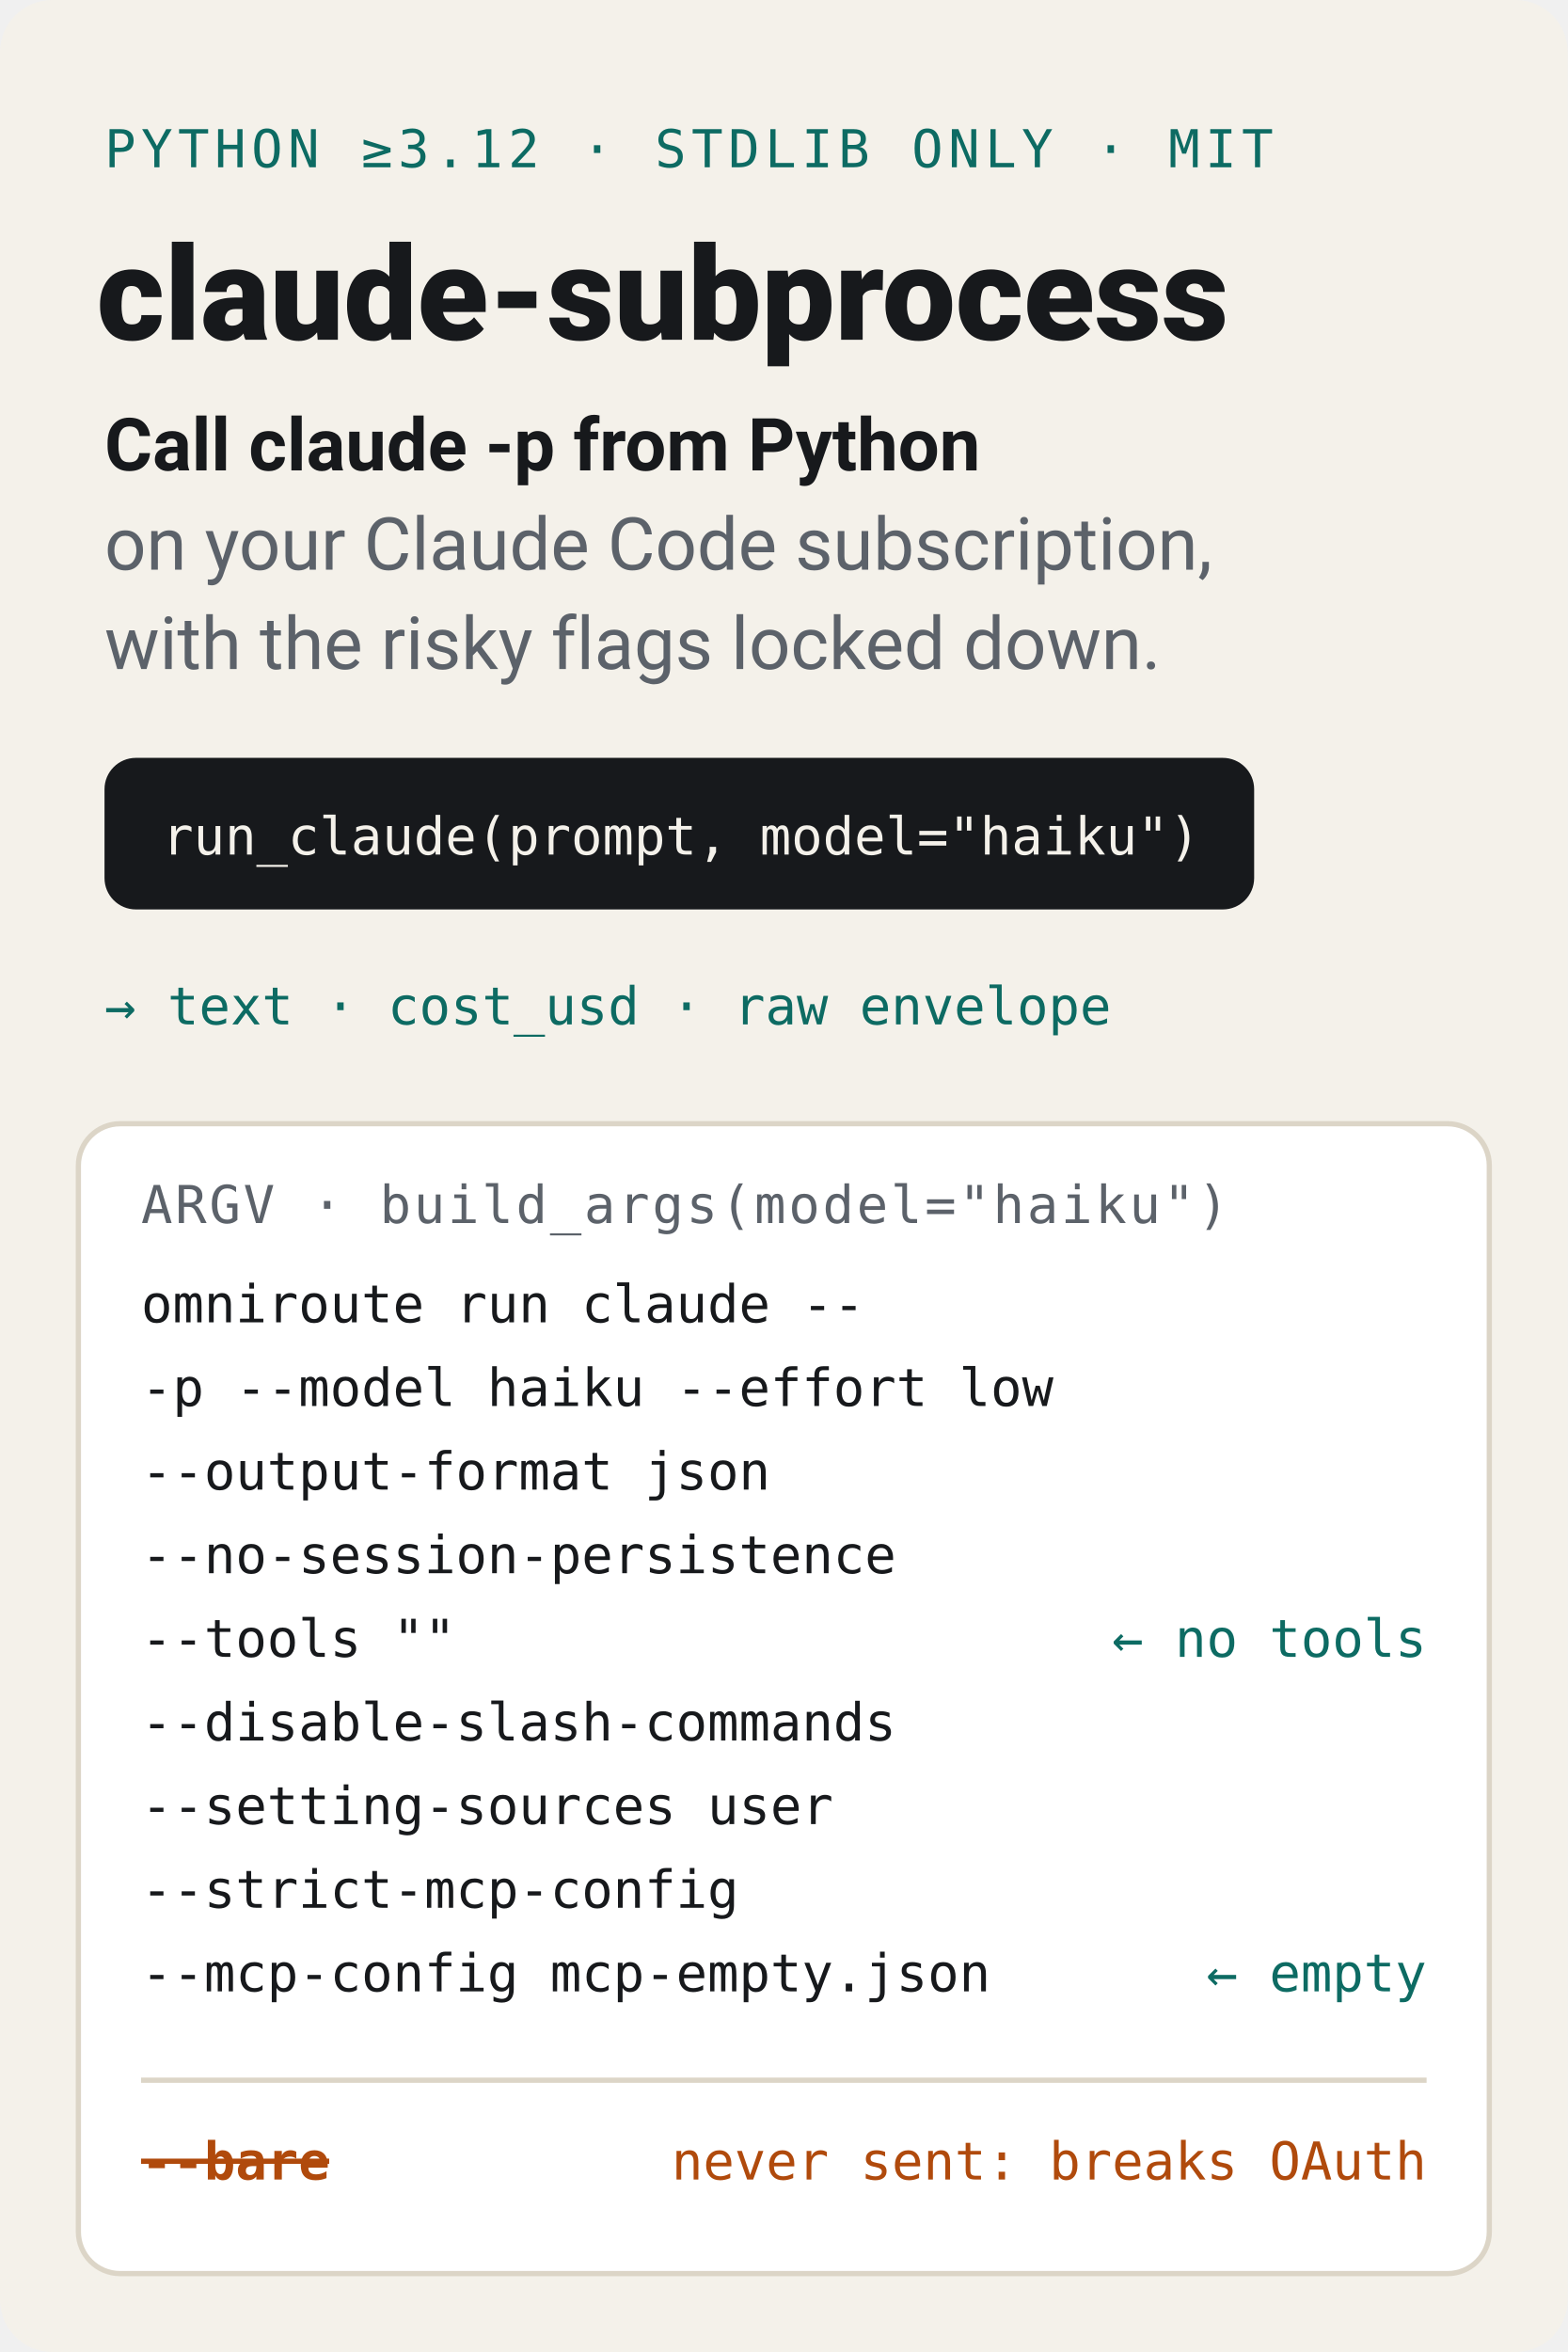
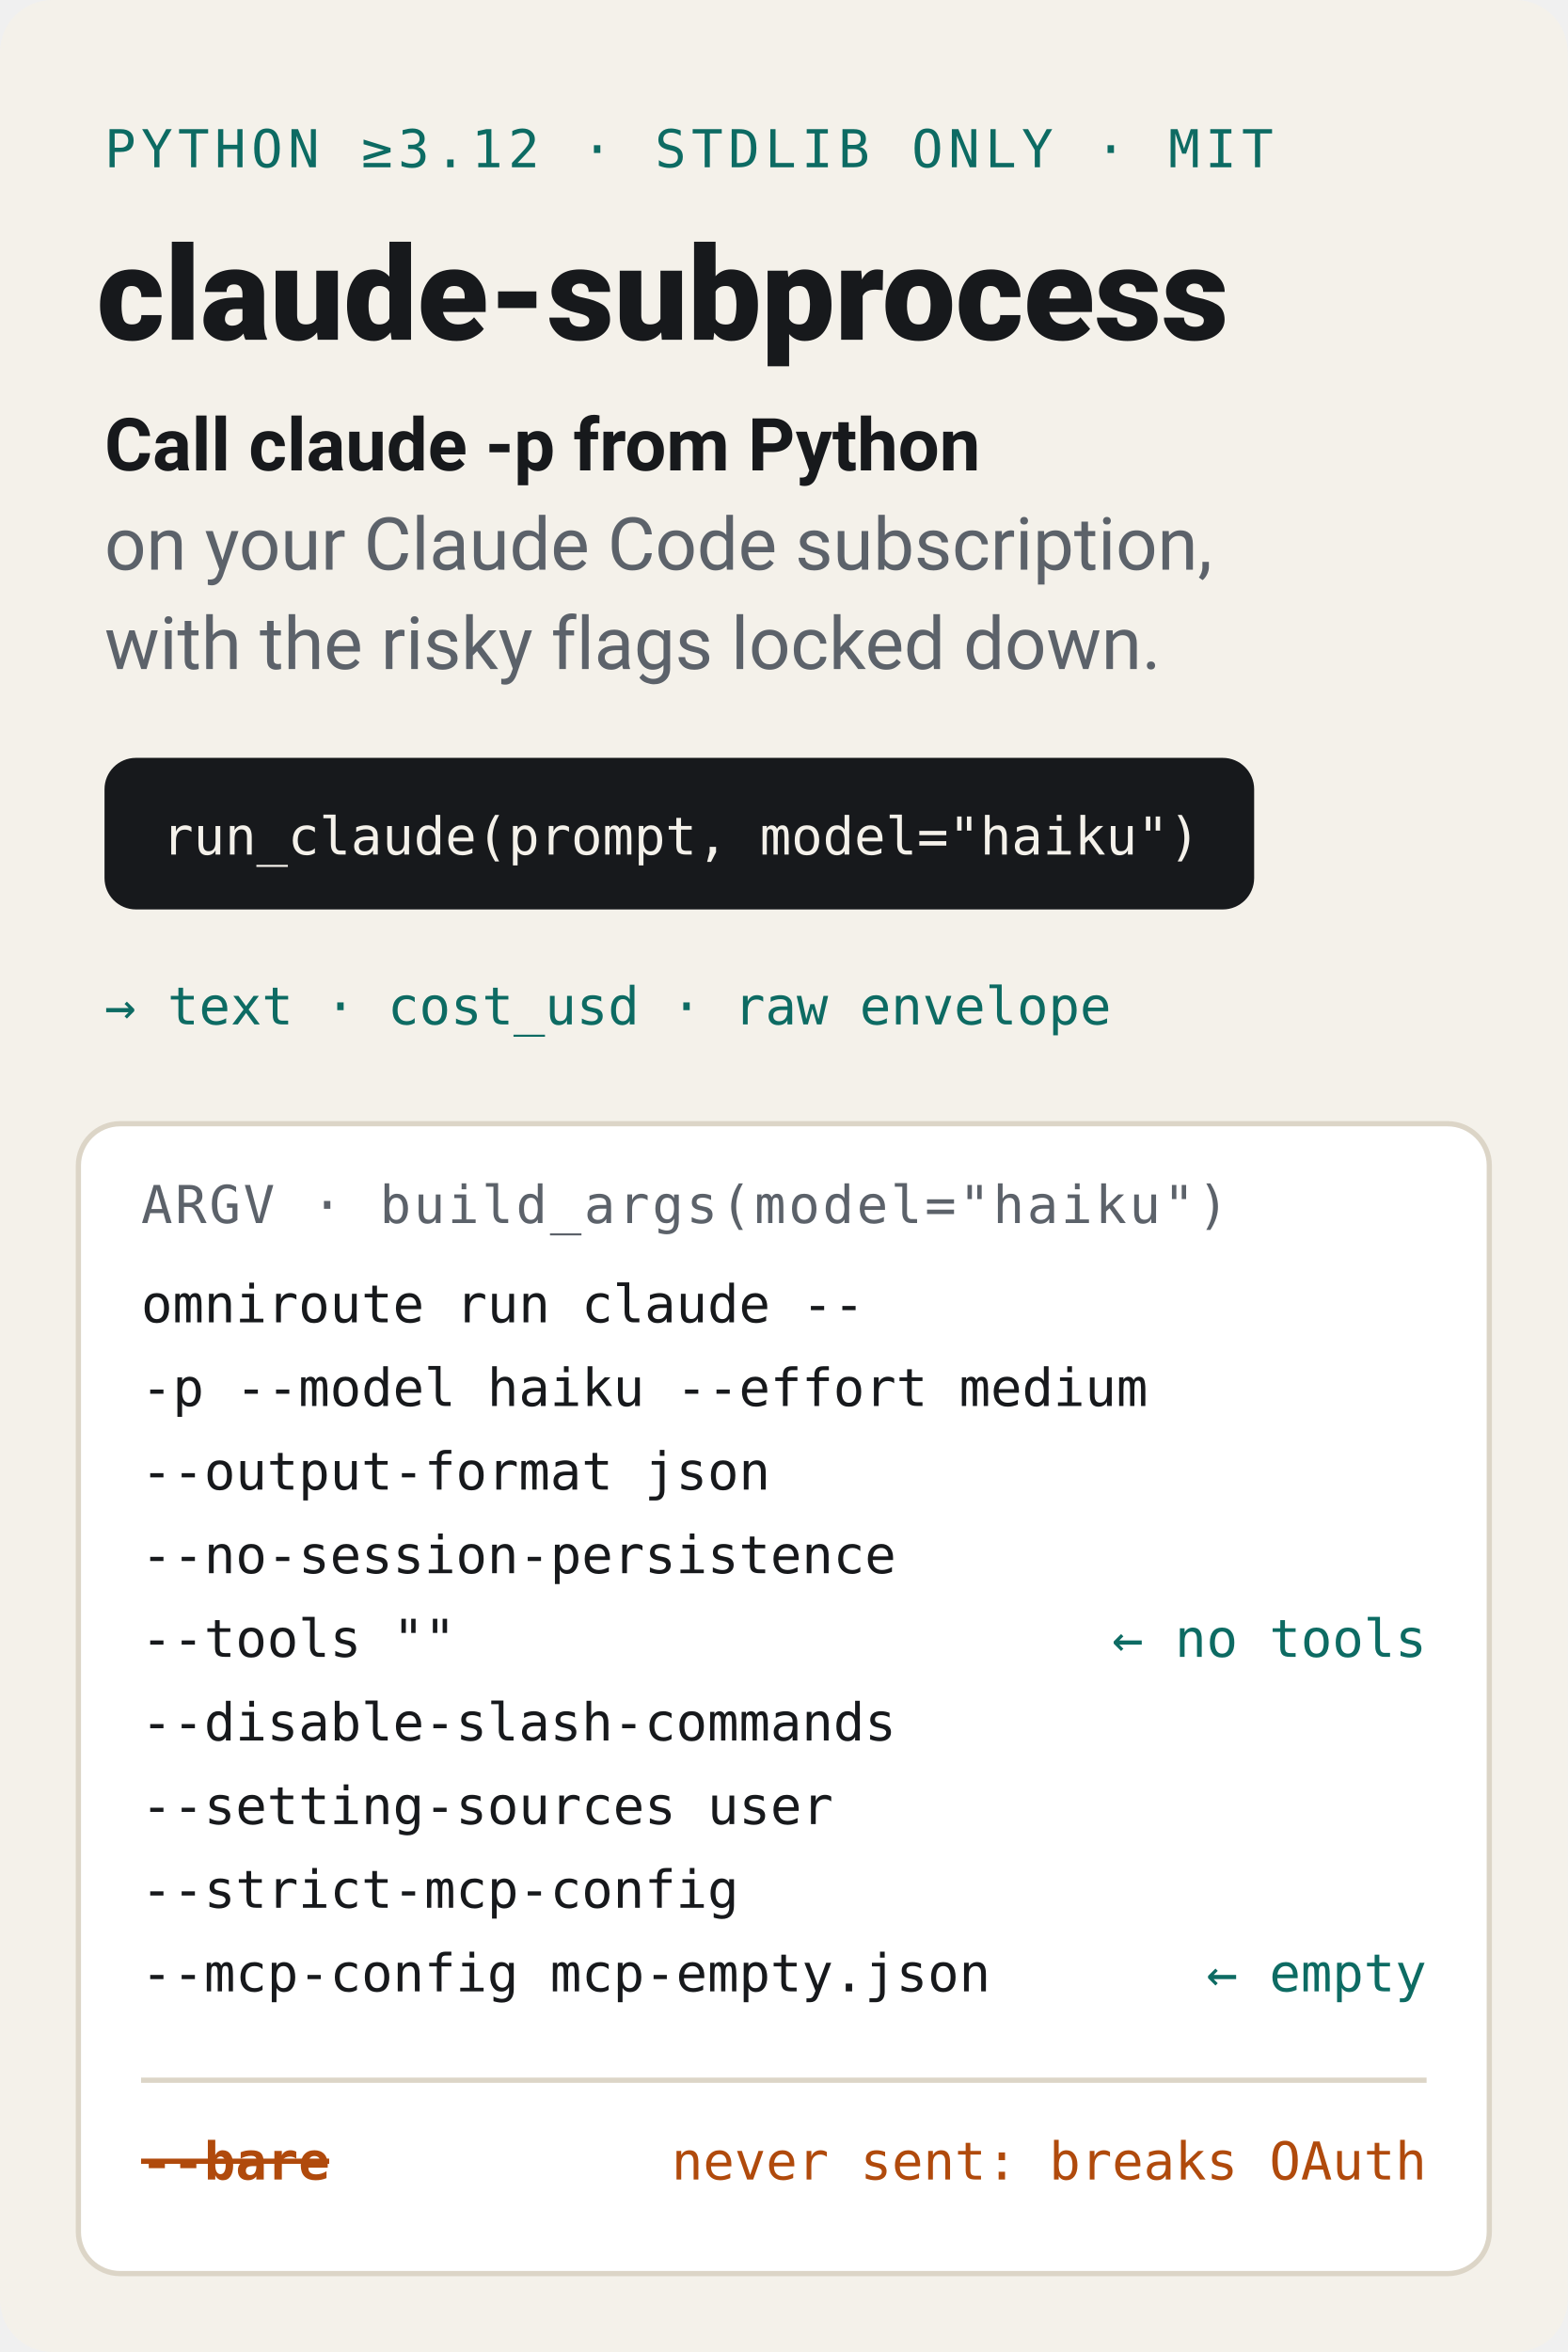
<svg xmlns="http://www.w3.org/2000/svg" width="600" height="900" viewBox="0 0 600 900" role="img" aria-labelledby="t d">
  <rect width="600" height="900" rx="20" fill="#F4F1EA" />
  <text x="40" y="64" font-family="ui-monospace, SFMono-Regular, Menlo, Consolas, monospace" font-size="20" fill="#0D6B63" letter-spacing="2">PYTHON ≥3.12 · STDLIB ONLY · MIT</text>
  <text x="37" y="130" font-family="-apple-system, BlinkMacSystemFont, 'Segoe UI', Roboto, sans-serif" font-size="50" fill="#17191C" font-weight="800">claude-subprocess</text>
  <text x="40" y="180" font-family="-apple-system, BlinkMacSystemFont, 'Segoe UI', Roboto, sans-serif" font-size="28" fill="#17191C" font-weight="600">Call claude -p from Python</text>
  <text x="40" y="218" font-family="-apple-system, BlinkMacSystemFont, 'Segoe UI', Roboto, sans-serif" font-size="28" fill="#5C626A">on your Claude Code subscription,</text>
  <text x="40" y="256" font-family="-apple-system, BlinkMacSystemFont, 'Segoe UI', Roboto, sans-serif" font-size="28" fill="#5C626A">with the risky flags locked down.</text>
  <rect x="40" y="290" width="440" height="58" rx="12" fill="#17191C" />
  <text x="62" y="327" font-family="ui-monospace, SFMono-Regular, Menlo, Consolas, monospace" font-size="20" fill="#F4F1EA">run_claude(prompt, model="haiku")</text>
  <text x="40" y="392" font-family="ui-monospace, SFMono-Regular, Menlo, Consolas, monospace" font-size="20" fill="#0D6B63">→ text · cost_usd · raw envelope</text>
  <rect x="30" y="430" width="540" height="440" rx="16" fill="#FFFFFF" stroke="#DCD5C7" stroke-width="2" />
  <text x="54" y="468" font-family="ui-monospace, SFMono-Regular, Menlo, Consolas, monospace" font-size="20" fill="#5C626A" letter-spacing="1">ARGV · build_args(model="haiku")</text>
  <text x="54" y="506" font-family="ui-monospace, SFMono-Regular, Menlo, Consolas, monospace" font-size="20" fill="#17191C">omniroute run claude --</text>
-   <text x="54" y="538" font-family="ui-monospace, SFMono-Regular, Menlo, Consolas, monospace" font-size="20" fill="#17191C">-p --model haiku --effort low</text>
+   <text x="54" y="538" font-family="ui-monospace, SFMono-Regular, Menlo, Consolas, monospace" font-size="20" fill="#17191C">-p --model haiku --effort medium</text>
  <text x="54" y="570" font-family="ui-monospace, SFMono-Regular, Menlo, Consolas, monospace" font-size="20" fill="#17191C">--output-format json</text>
  <text x="54" y="602" font-family="ui-monospace, SFMono-Regular, Menlo, Consolas, monospace" font-size="20" fill="#17191C">--no-session-persistence</text>
  <text x="54" y="634" font-family="ui-monospace, SFMono-Regular, Menlo, Consolas, monospace" font-size="20" fill="#17191C">--tools ""</text>
  <text x="546" y="634" font-family="ui-monospace, SFMono-Regular, Menlo, Consolas, monospace" font-size="20" fill="#0D6B63" text-anchor="end">← no tools</text>
  <text x="54" y="666" font-family="ui-monospace, SFMono-Regular, Menlo, Consolas, monospace" font-size="20" fill="#17191C">--disable-slash-commands</text>
  <text x="54" y="698" font-family="ui-monospace, SFMono-Regular, Menlo, Consolas, monospace" font-size="20" fill="#17191C">--setting-sources user</text>
  <text x="54" y="730" font-family="ui-monospace, SFMono-Regular, Menlo, Consolas, monospace" font-size="20" fill="#17191C">--strict-mcp-config</text>
  <text x="54" y="762" font-family="ui-monospace, SFMono-Regular, Menlo, Consolas, monospace" font-size="20" fill="#17191C">--mcp-config mcp-empty.json</text>
  <text x="546" y="762" font-family="ui-monospace, SFMono-Regular, Menlo, Consolas, monospace" font-size="20" fill="#0D6B63" text-anchor="end">← empty</text>
  <line x1="54" y1="796" x2="546" y2="796" stroke="#DCD5C7" stroke-width="2" />
  <text x="54" y="834" font-family="ui-monospace, SFMono-Regular, Menlo, Consolas, monospace" font-size="20" fill="#B04A0C" font-weight="700">--bare</text>
  <line x1="54" y1="827" x2="126" y2="827" stroke="#B04A0C" stroke-width="2" />
  <text x="546" y="834" font-family="ui-monospace, SFMono-Regular, Menlo, Consolas, monospace" font-size="20" fill="#B04A0C" text-anchor="end">never sent: breaks OAuth</text>
</svg>
